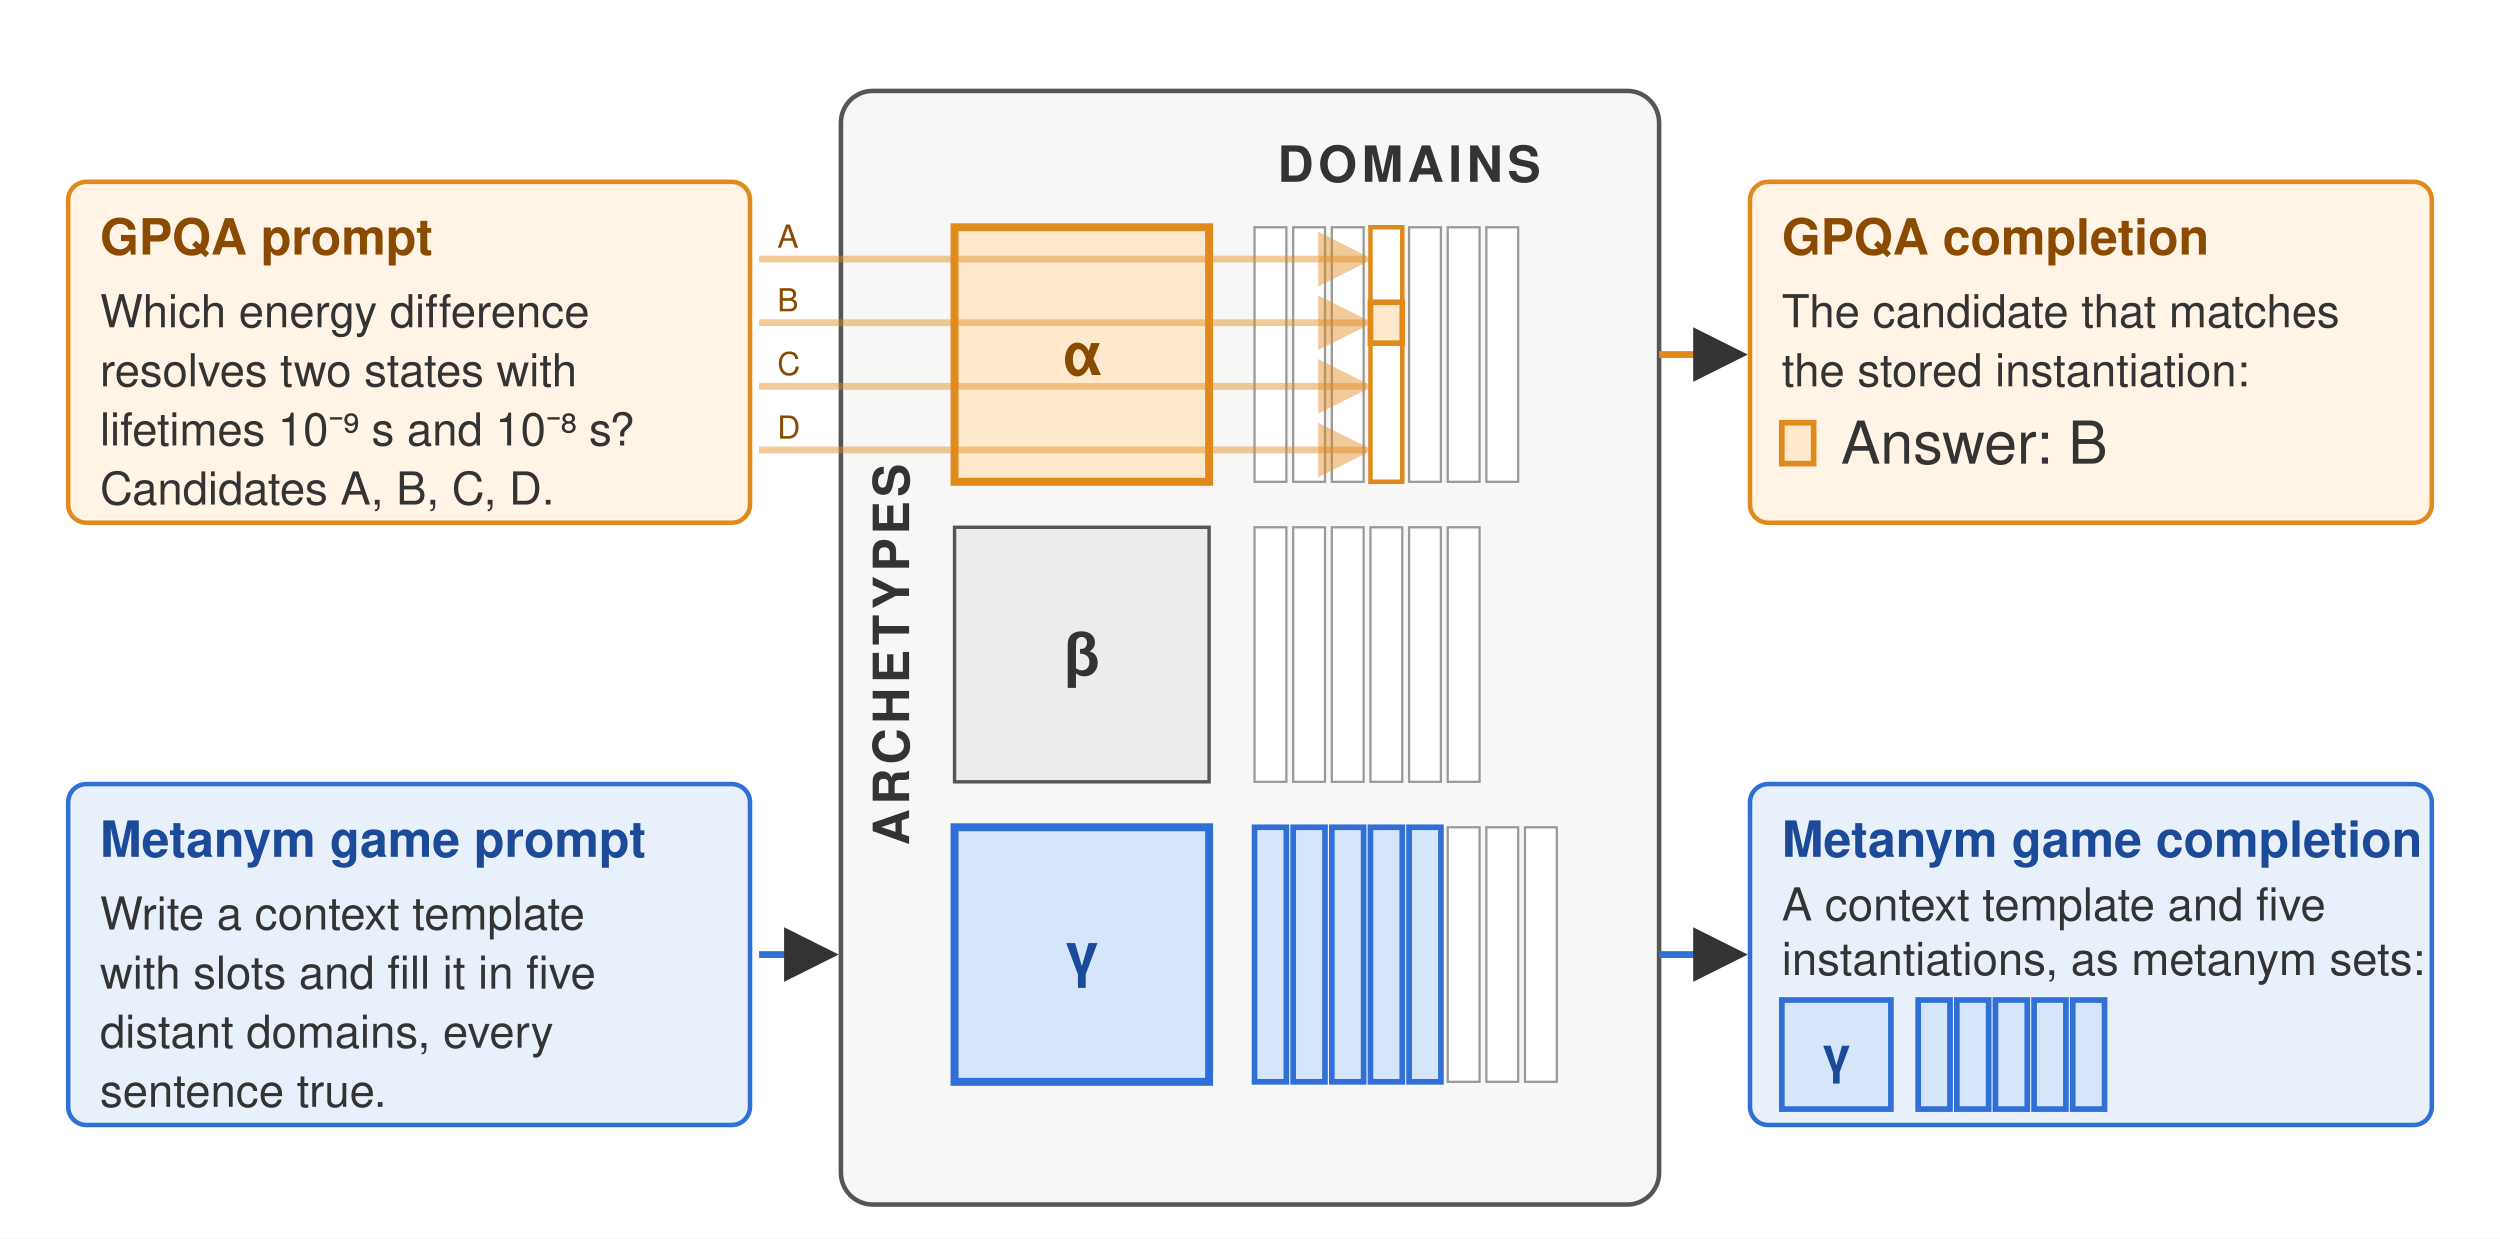
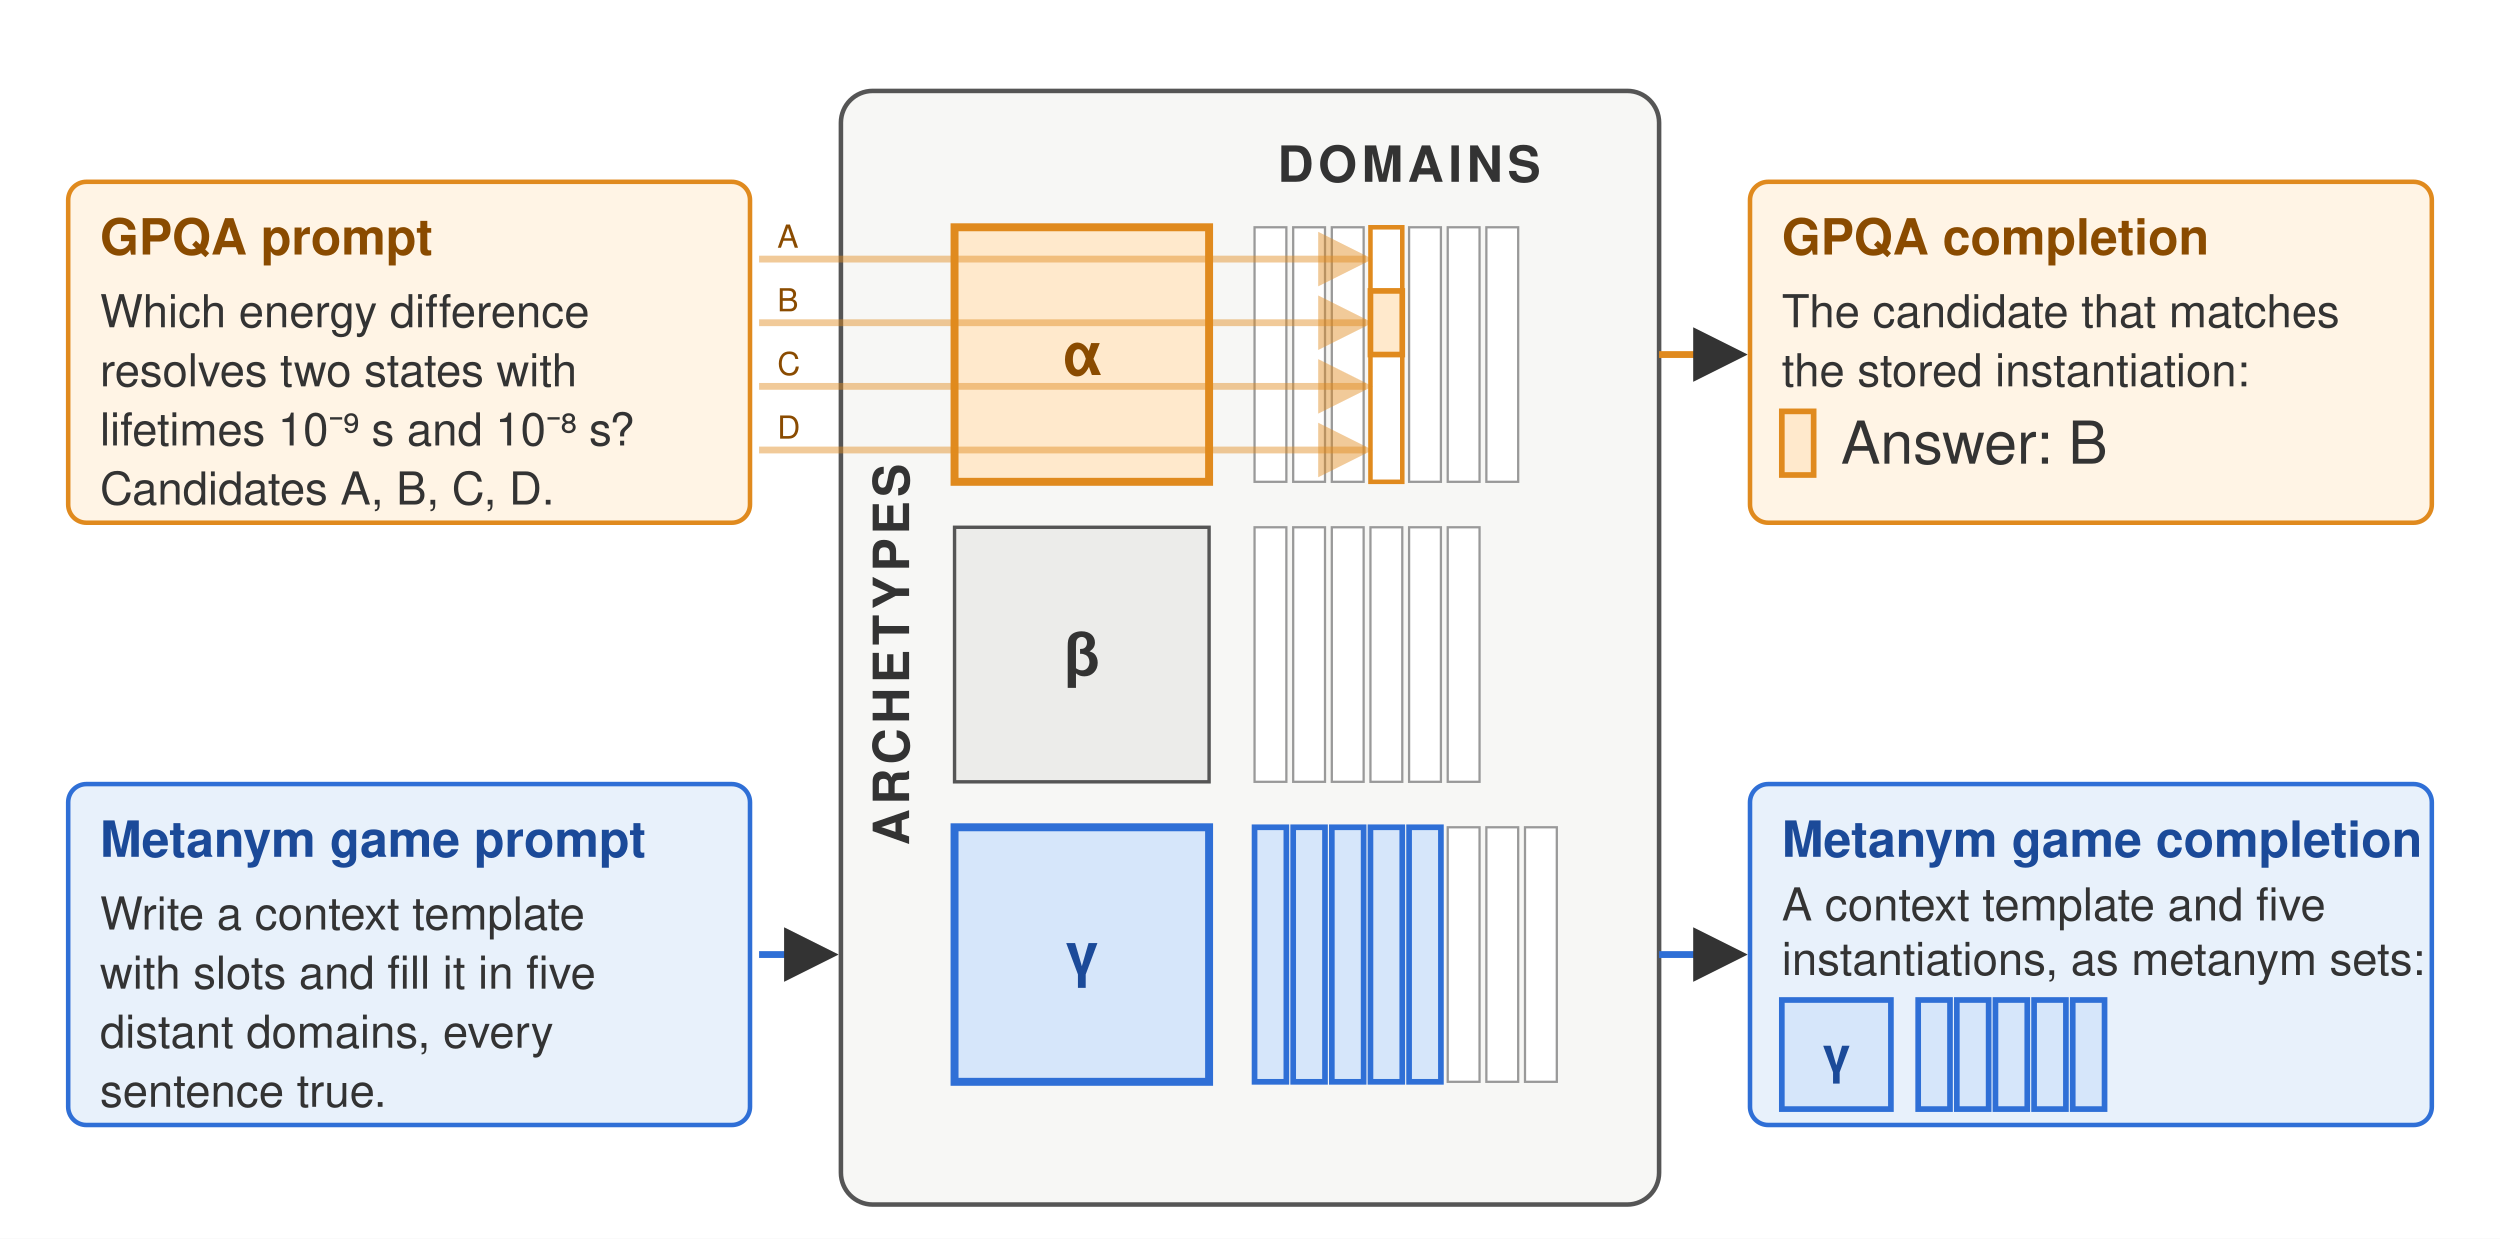
<svg xmlns="http://www.w3.org/2000/svg" width="1100" height="545" viewBox="0 0 1100 545" font-family="Helvetica, Arial, sans-serif" font-size="20">
  <defs>
    <marker id="arr" markerWidth="8" markerHeight="8" refX="7" refY="4" orient="auto">
      <path d="M0,0 L8,4 L0,8 z" fill="#333" />
    </marker>
    <marker id="arrO" markerWidth="8" markerHeight="8" refX="7" refY="4" orient="auto">
      <path d="M0,0 L8,4 L0,8 z" fill="#e08a1e" fill-opacity="0.45" />
    </marker>
  </defs>
  <rect width="1100" height="545" fill="#ffffff" />
  <rect x="30" y="80" width="300" height="150" rx="8" fill="#fff4e5" stroke="#e08a1e" stroke-width="2" />
  <text x="44" y="112" font-size="22" font-weight="bold" fill="#8a4b00">GPQA prompt</text>
  <text x="44" y="144" fill="#333">Which energy difference</text>
  <text x="44" y="170" fill="#333">resolves two states with</text>
  <text x="44" y="196" fill="#333">lifetimes 10⁻⁹ s and 10⁻⁸ s?</text>
  <text x="44" y="222" fill="#333">Candidates A, B, C, D.</text>
  <rect x="30" y="345" width="300" height="150" rx="8" fill="#e8f1fb" stroke="#2f6fd6" stroke-width="2" />
  <text x="44" y="377" font-size="22" font-weight="bold" fill="#1b4a99">Metanym game prompt</text>
  <text x="44" y="409" fill="#333">Write a context template</text>
  <text x="44" y="435" fill="#333">with slots and fill it in five</text>
  <text x="44" y="461" fill="#333">distant domains, every</text>
  <text x="44" y="487" fill="#333">sentence true.</text>
  <path d="M334,420 L366,420" fill="none" stroke="#2f6fd6" stroke-width="3" marker-end="url(#arr)" />
  <rect x="370" y="40" width="360" height="490" rx="14" fill="#f7f7f5" stroke="#555" stroke-width="2" />
  <text transform="translate(400,288) rotate(-90)" font-size="22" fill="#333" font-weight="bold" text-anchor="middle" letter-spacing="2">ARCHETYPES</text>
  <text x="620" y="80" font-size="22" fill="#333" font-weight="bold" text-anchor="middle" letter-spacing="2">DOMAINS</text>
  <rect x="420" y="100" width="112" height="112" fill="#ffe9cc" stroke="#e08a1e" stroke-width="3.5" />
  <text x="476.0" y="165.0" font-size="26" font-weight="bold" fill="#8a4b00" text-anchor="middle">α</text>
  <rect x="552" y="100" width="14" height="112" fill="#ffffff" stroke="#999" stroke-width="1" />
  <rect x="569" y="100" width="14" height="112" fill="#ffffff" stroke="#999" stroke-width="1" />
  <rect x="586" y="100" width="14" height="112" fill="#ffffff" stroke="#999" stroke-width="1" />
  <rect x="603" y="100" width="14" height="112" fill="#ffffff" stroke="#e08a1e" stroke-width="2" />
  <rect x="620" y="100" width="14" height="112" fill="#ffffff" stroke="#999" stroke-width="1" />
  <rect x="637" y="100" width="14" height="112" fill="#ffffff" stroke="#999" stroke-width="1" />
  <rect x="654" y="100" width="14" height="112" fill="#ffffff" stroke="#999" stroke-width="1" />
  <rect x="420" y="232" width="112" height="112" fill="#ececea" stroke="#555" stroke-width="1.5" />
  <text x="476.0" y="297.0" font-size="26" font-weight="bold" fill="#333" text-anchor="middle">β</text>
  <rect x="552" y="232" width="14" height="112" fill="#ffffff" stroke="#999" stroke-width="1" />
  <rect x="569" y="232" width="14" height="112" fill="#ffffff" stroke="#999" stroke-width="1" />
  <rect x="586" y="232" width="14" height="112" fill="#ffffff" stroke="#999" stroke-width="1" />
  <rect x="603" y="232" width="14" height="112" fill="#ffffff" stroke="#999" stroke-width="1" />
  <rect x="620" y="232" width="14" height="112" fill="#ffffff" stroke="#999" stroke-width="1" />
  <rect x="637" y="232" width="14" height="112" fill="#ffffff" stroke="#999" stroke-width="1" />
  <rect x="420" y="364" width="112" height="112" fill="#d6e6fa" stroke="#2f6fd6" stroke-width="3.5" />
  <text x="476.0" y="429.0" font-size="26" font-weight="bold" fill="#1b4a99" text-anchor="middle">γ</text>
  <rect x="552" y="364" width="14" height="112" fill="#d6e6fa" stroke="#2f6fd6" stroke-width="2.5" />
  <rect x="569" y="364" width="14" height="112" fill="#d6e6fa" stroke="#2f6fd6" stroke-width="2.5" />
  <rect x="586" y="364" width="14" height="112" fill="#d6e6fa" stroke="#2f6fd6" stroke-width="2.5" />
  <rect x="603" y="364" width="14" height="112" fill="#d6e6fa" stroke="#2f6fd6" stroke-width="2.5" />
  <rect x="620" y="364" width="14" height="112" fill="#d6e6fa" stroke="#2f6fd6" stroke-width="2.5" />
  <rect x="637" y="364" width="14" height="112" fill="#ffffff" stroke="#999" stroke-width="1" />
  <rect x="654" y="364" width="14" height="112" fill="#ffffff" stroke="#999" stroke-width="1" />
  <rect x="671" y="364" width="14" height="112" fill="#ffffff" stroke="#999" stroke-width="1" />
  <path d="M334,114 L601,114" fill="none" stroke="#e08a1e" stroke-opacity="0.45" stroke-width="3" marker-end="url(#arrO)" />
  <text x="342" y="109" font-size="14" fill="#8a4b00">A</text>
  <path d="M334,142 L601,142" fill="none" stroke="#e08a1e" stroke-opacity="0.45" stroke-width="3" marker-end="url(#arrO)" />
  <text x="342" y="137" font-size="14" fill="#8a4b00">B</text>
  <path d="M334,170 L601,170" fill="none" stroke="#e08a1e" stroke-opacity="0.45" stroke-width="3" marker-end="url(#arrO)" />
  <text x="342" y="165" font-size="14" fill="#8a4b00">C</text>
  <path d="M334,198 L601,198" fill="none" stroke="#e08a1e" stroke-opacity="0.45" stroke-width="3" marker-end="url(#arrO)" />
  <text x="342" y="193" font-size="14" fill="#8a4b00">D</text>
-   <rect x="603" y="133" width="14" height="18" fill="#ffe9cc" stroke="#e08a1e" stroke-width="2.5" />
+   <rect x="603" y="128" width="14" height="28" fill="#ffe9cc" stroke="#e08a1e" stroke-width="2.5" />
  <path d="M730,156 L766,156" fill="none" stroke="#e08a1e" stroke-width="3" marker-end="url(#arr)" />
  <rect x="770" y="80" width="300" height="150" rx="8" fill="#fff4e5" stroke="#e08a1e" stroke-width="2" />
  <text x="784" y="112" font-size="22" font-weight="bold" fill="#8a4b00">GPQA completion</text>
  <text x="784" y="144" fill="#333">The candidate that matches</text>
  <text x="784" y="170" fill="#333">the stored instantiation:</text>
-   <rect x="784" y="186" width="14" height="18" fill="#ffe9cc" stroke="#e08a1e" stroke-width="2.5" />
+   <rect x="784" y="181" width="14" height="28" fill="#ffe9cc" stroke="#e08a1e" stroke-width="2.5" />
  <text x="810" y="204" font-size="26" fill="#333">Answer: B</text>
  <path d="M730,420 L766,420" fill="none" stroke="#2f6fd6" stroke-width="3" marker-end="url(#arr)" />
  <rect x="770" y="345" width="300" height="150" rx="8" fill="#e8f1fb" stroke="#2f6fd6" stroke-width="2" />
  <text x="784" y="377" font-size="22" font-weight="bold" fill="#1b4a99">Metanym game completion</text>
  <text x="784" y="405" fill="#333">A context template and five</text>
  <text x="784" y="429" fill="#333">instantiations, as metanym sets:</text>
  <rect x="784" y="440" width="48" height="48" fill="#d6e6fa" stroke="#2f6fd6" stroke-width="2.5" />
  <text x="808.0" y="472.0" font-size="22" font-weight="bold" fill="#1b4a99" text-anchor="middle">γ</text>
  <rect x="844" y="440" width="14" height="48" fill="#d6e6fa" stroke="#2f6fd6" stroke-width="2.5" />
  <rect x="861" y="440" width="14" height="48" fill="#d6e6fa" stroke="#2f6fd6" stroke-width="2.5" />
  <rect x="878" y="440" width="14" height="48" fill="#d6e6fa" stroke="#2f6fd6" stroke-width="2.5" />
  <rect x="895" y="440" width="14" height="48" fill="#d6e6fa" stroke="#2f6fd6" stroke-width="2.5" />
  <rect x="912" y="440" width="14" height="48" fill="#d6e6fa" stroke="#2f6fd6" stroke-width="2.5" />
</svg>
